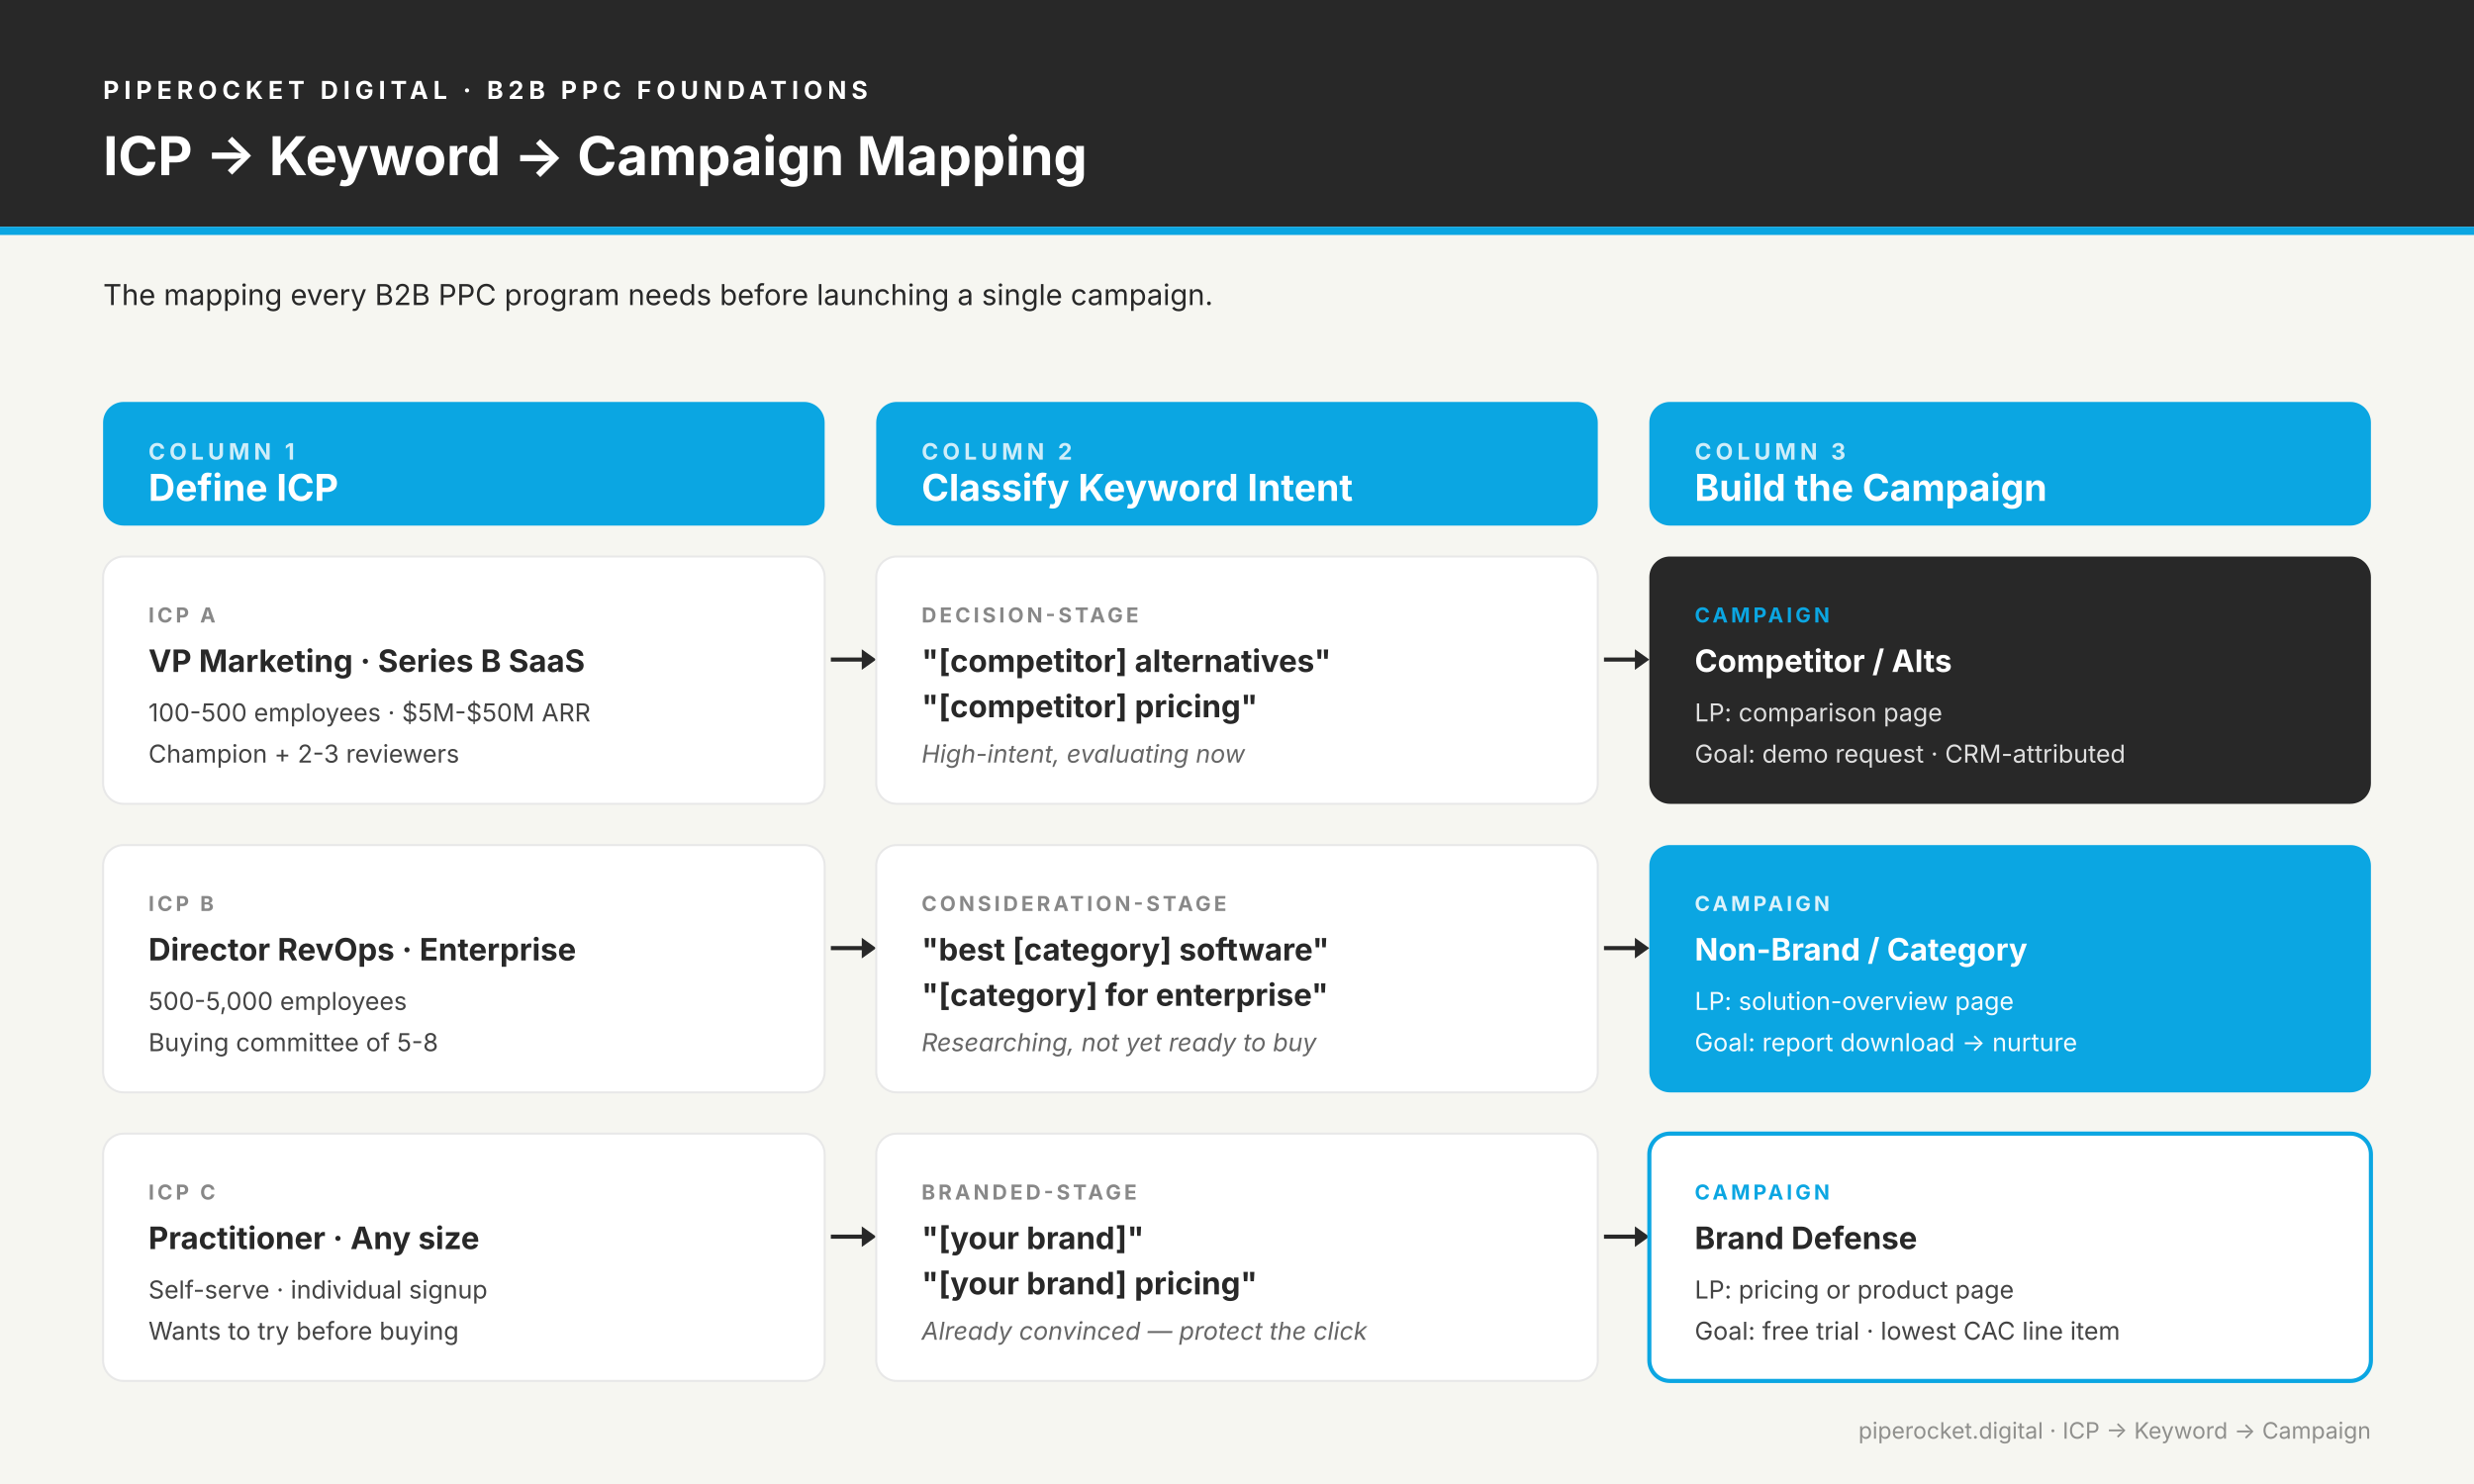
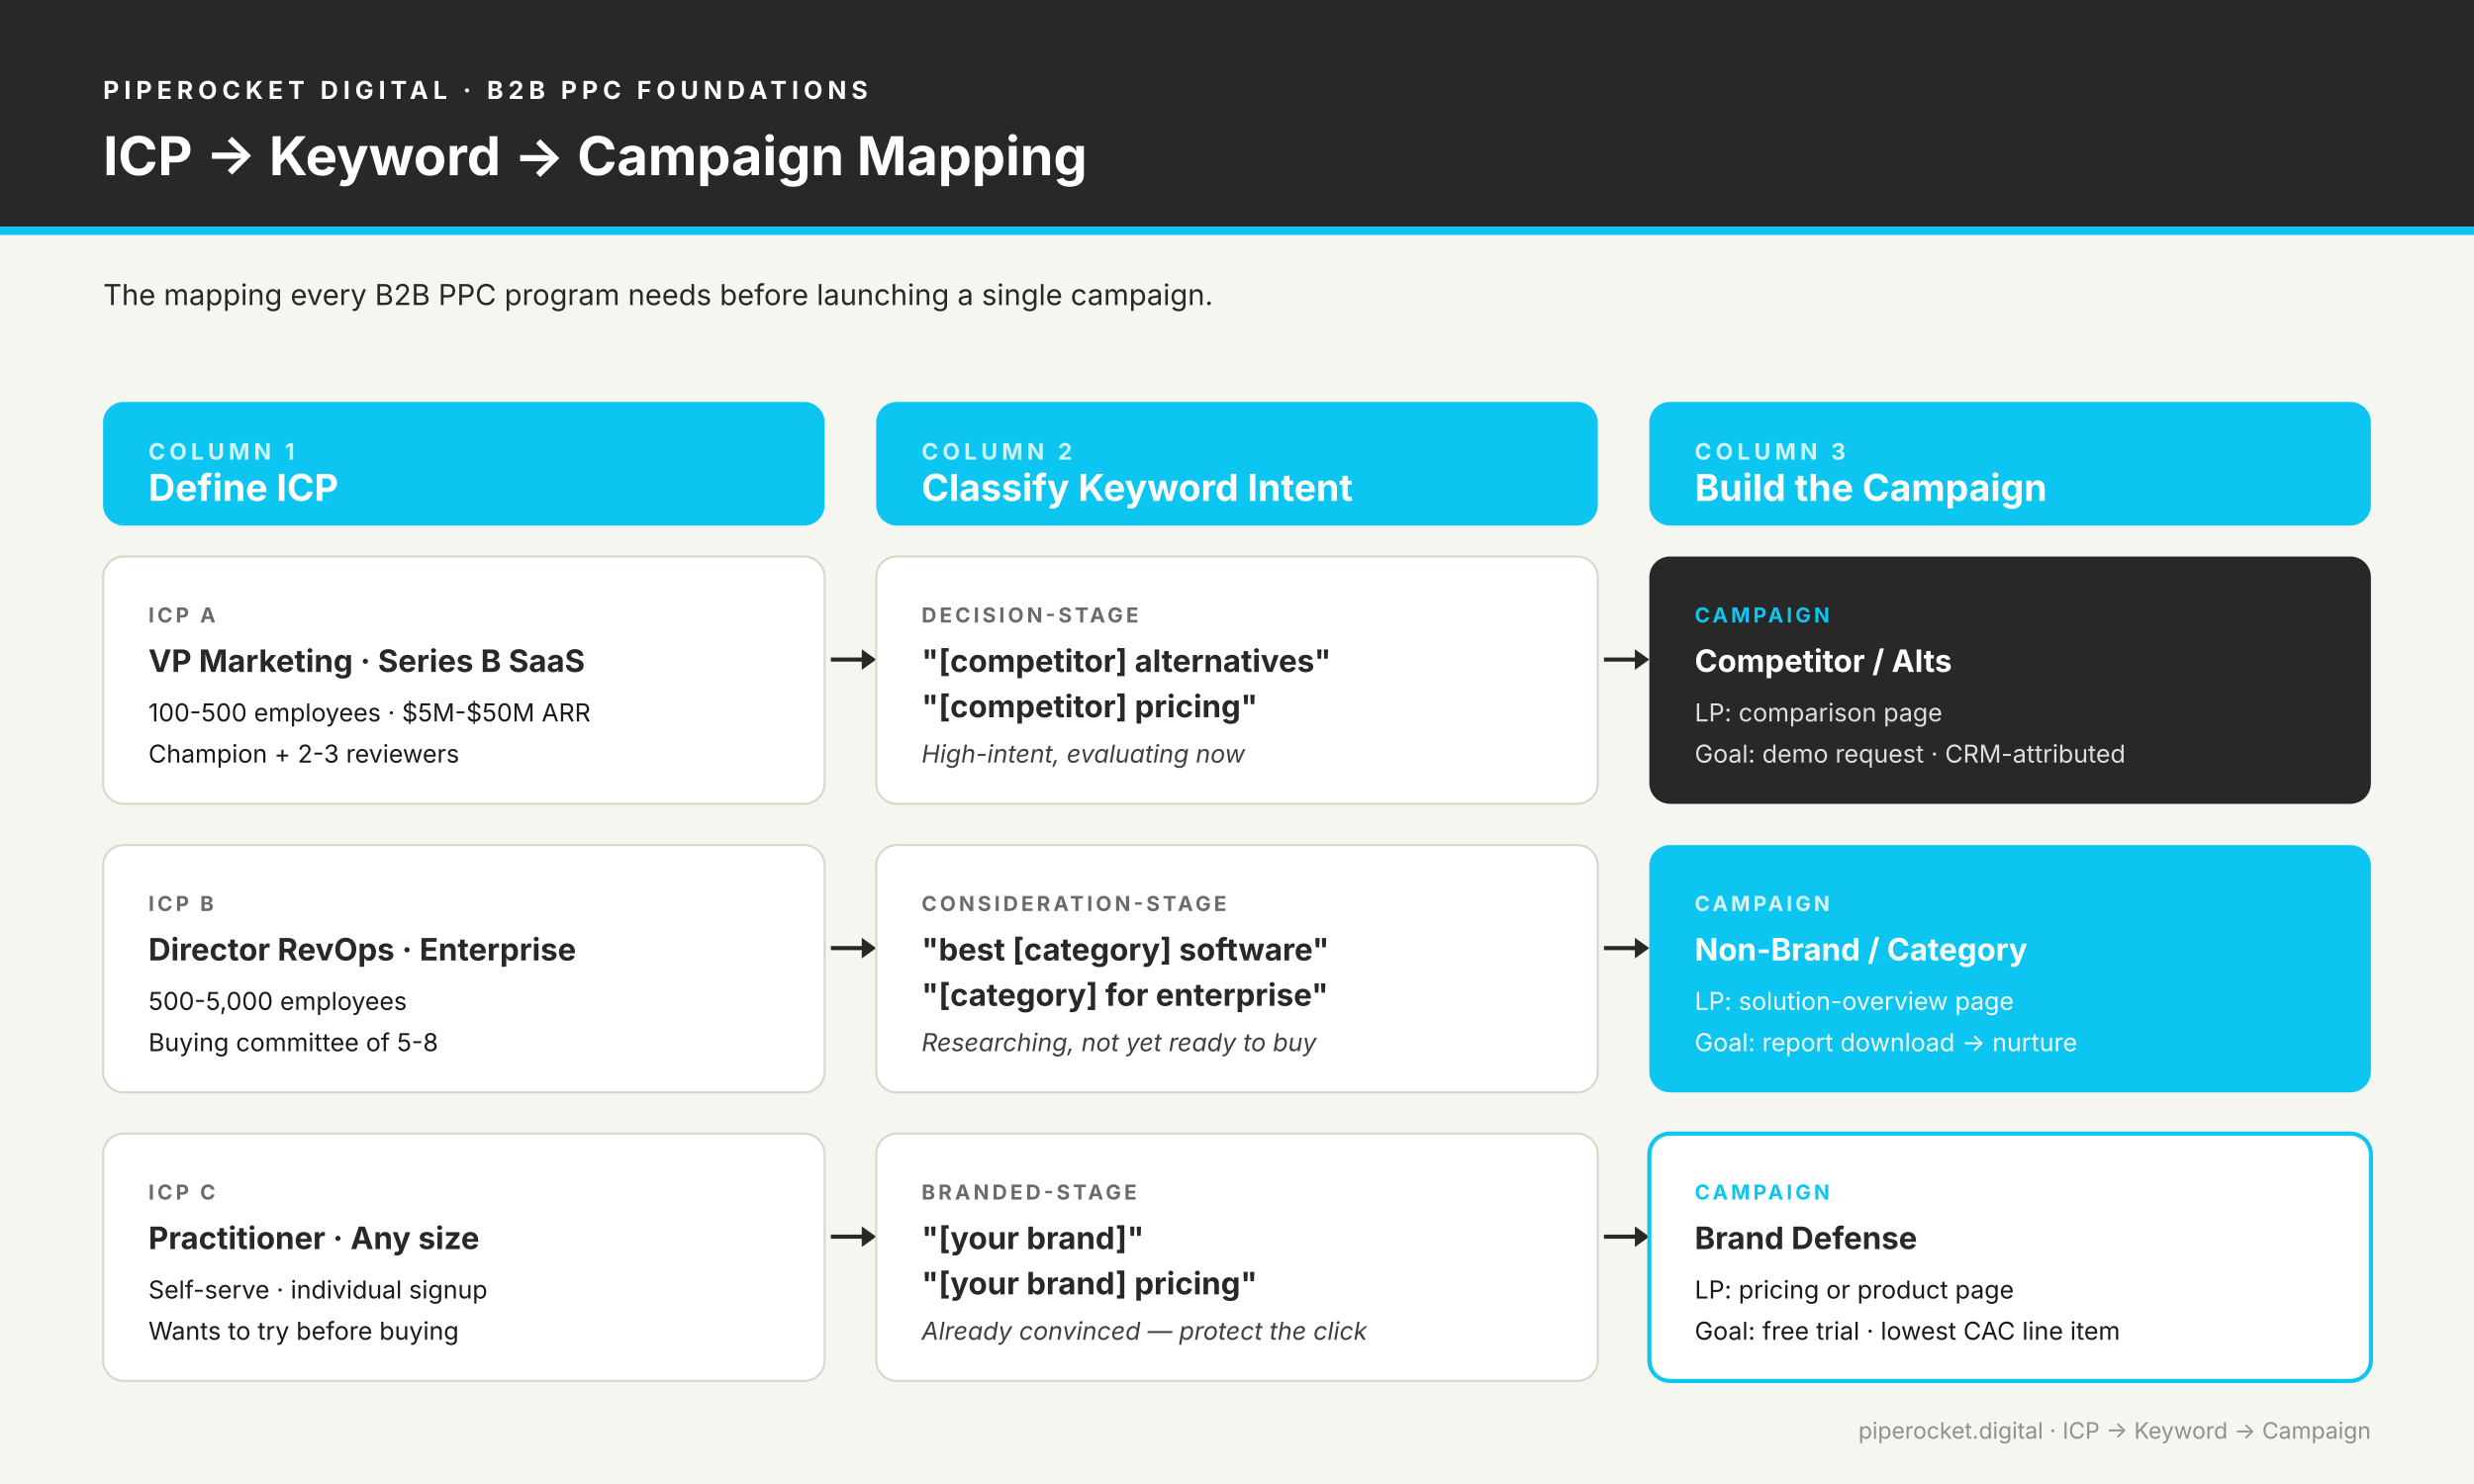
<svg xmlns="http://www.w3.org/2000/svg" viewBox="0 0 1200 720" role="img" aria-labelledby="title-ick desc-ick" font-family="Inter, -apple-system, BlinkMacSystemFont, 'Segoe UI', Arial, sans-serif">
  <rect width="1200" height="720" fill="#F6F6F1" />
  <rect x="0" y="0" width="1200" height="110" fill="#282828" />
  <text x="50" y="48" fill="#ffffff" font-size="12" font-weight="700" letter-spacing="2.4">PIPEROCKET DIGITAL · B2B PPC FOUNDATIONS</text>
  <text x="50" y="85" fill="#ffffff" font-size="26" font-weight="700">ICP → Keyword → Campaign Mapping</text>
-   <rect x="0" y="110" width="1200" height="4" fill="#0BA6E2" />
+   <rect x="0" y="110" width="1200" height="4" fill="#0CC6F1" />
  <text x="50" y="148" fill="#282828" font-size="14">The mapping every B2B PPC program needs before launching a single campaign.</text>
  <g transform="translate(50, 195)">
-     <rect width="350" height="60" rx="10" fill="#0BA6E2" />
+     <rect width="350" height="60" rx="10" fill="#0CC6F1" />
    <text x="22" y="28" fill="rgba(255,255,255,0.8)" font-size="11" font-weight="700" letter-spacing="2">COLUMN 1</text>
    <text x="22" y="48" fill="#ffffff" font-size="18" font-weight="700">Define ICP</text>
  </g>
  <g transform="translate(425, 195)">
-     <rect width="350" height="60" rx="10" fill="#0BA6E2" />
+     <rect width="350" height="60" rx="10" fill="#0CC6F1" />
    <text x="22" y="28" fill="rgba(255,255,255,0.8)" font-size="11" font-weight="700" letter-spacing="2">COLUMN 2</text>
    <text x="22" y="48" fill="#ffffff" font-size="18" font-weight="700">Classify Keyword Intent</text>
  </g>
  <g transform="translate(800, 195)">
-     <rect width="350" height="60" rx="10" fill="#0BA6E2" />
+     <rect width="350" height="60" rx="10" fill="#0CC6F1" />
    <text x="22" y="28" fill="rgba(255,255,255,0.8)" font-size="11" font-weight="700" letter-spacing="2">COLUMN 3</text>
    <text x="22" y="48" fill="#ffffff" font-size="18" font-weight="700">Build the Campaign</text>
  </g>
  <g transform="translate(50, 270)">
-     <rect width="350" height="120" rx="10" fill="#ffffff" stroke="#E8E8E8" />
-     <text x="22" y="32" fill="#888" font-size="10" font-weight="700" letter-spacing="1.5">ICP A</text>
+     <rect width="350" height="120" rx="10" fill="#ffffff" stroke="#D9D5C9" />
+     <text x="22" y="32" fill="#6B6B6B" font-size="10" font-weight="700" letter-spacing="1.5">ICP A</text>
    <text x="22" y="56" fill="#282828" font-size="15" font-weight="700">VP Marketing · Series B SaaS</text>
-     <text x="22" y="80" fill="#444" font-size="12">100-500 employees · $5M-$50M ARR</text>
-     <text x="22" y="100" fill="#444" font-size="12">Champion + 2-3 reviewers</text>
+     <text x="22" y="80" fill="#1A1A1A" font-size="12">100-500 employees · $5M-$50M ARR</text>
+     <text x="22" y="100" fill="#1A1A1A" font-size="12">Champion + 2-3 reviewers</text>
  </g>
  <g transform="translate(403, 320)">
    <line x1="0" y1="0" x2="20" y2="0" stroke="#282828" stroke-width="2" />
    <polygon points="15,-5 22,0 15,5" fill="#282828" />
  </g>
  <g transform="translate(425, 270)">
-     <rect width="350" height="120" rx="10" fill="#ffffff" stroke="#E8E8E8" />
-     <text x="22" y="32" fill="#888" font-size="10" font-weight="700" letter-spacing="1.5">DECISION-STAGE</text>
+     <rect width="350" height="120" rx="10" fill="#ffffff" stroke="#D9D5C9" />
+     <text x="22" y="32" fill="#6B6B6B" font-size="10" font-weight="700" letter-spacing="1.5">DECISION-STAGE</text>
    <text x="22" y="56" fill="#282828" font-size="15" font-weight="700">"[competitor] alternatives"</text>
    <text x="22" y="78" fill="#282828" font-size="15" font-weight="700">"[competitor] pricing"</text>
-     <text x="22" y="100" fill="#666" font-size="12" font-style="italic">High-intent, evaluating now</text>
+     <text x="22" y="100" fill="#3F3F3F" font-size="12" font-style="italic">High-intent, evaluating now</text>
  </g>
  <g transform="translate(778, 320)">
    <line x1="0" y1="0" x2="20" y2="0" stroke="#282828" stroke-width="2" />
    <polygon points="15,-5 22,0 15,5" fill="#282828" />
  </g>
  <g transform="translate(800, 270)">
    <rect width="350" height="120" rx="10" fill="#282828" />
-     <text x="22" y="32" fill="#0BA6E2" font-size="10" font-weight="700" letter-spacing="1.5">CAMPAIGN</text>
+     <text x="22" y="32" fill="#0CC6F1" font-size="10" font-weight="700" letter-spacing="1.5">CAMPAIGN</text>
    <text x="22" y="56" fill="#ffffff" font-size="15" font-weight="700">Competitor / Alts</text>
    <text x="22" y="80" fill="rgba(255,255,255,0.85)" font-size="12">LP: comparison page</text>
    <text x="22" y="100" fill="rgba(255,255,255,0.85)" font-size="12">Goal: demo request · CRM-attributed</text>
  </g>
  <g transform="translate(50, 410)">
-     <rect width="350" height="120" rx="10" fill="#ffffff" stroke="#E8E8E8" />
-     <text x="22" y="32" fill="#888" font-size="10" font-weight="700" letter-spacing="1.5">ICP B</text>
+     <rect width="350" height="120" rx="10" fill="#ffffff" stroke="#D9D5C9" />
+     <text x="22" y="32" fill="#6B6B6B" font-size="10" font-weight="700" letter-spacing="1.5">ICP B</text>
    <text x="22" y="56" fill="#282828" font-size="15" font-weight="700">Director RevOps · Enterprise</text>
-     <text x="22" y="80" fill="#444" font-size="12">500-5,000 employees</text>
-     <text x="22" y="100" fill="#444" font-size="12">Buying committee of 5-8</text>
+     <text x="22" y="80" fill="#1A1A1A" font-size="12">500-5,000 employees</text>
+     <text x="22" y="100" fill="#1A1A1A" font-size="12">Buying committee of 5-8</text>
  </g>
  <g transform="translate(403, 460)">
    <line x1="0" y1="0" x2="20" y2="0" stroke="#282828" stroke-width="2" />
    <polygon points="15,-5 22,0 15,5" fill="#282828" />
  </g>
  <g transform="translate(425, 410)">
-     <rect width="350" height="120" rx="10" fill="#ffffff" stroke="#E8E8E8" />
-     <text x="22" y="32" fill="#888" font-size="10" font-weight="700" letter-spacing="1.5">CONSIDERATION-STAGE</text>
+     <rect width="350" height="120" rx="10" fill="#ffffff" stroke="#D9D5C9" />
+     <text x="22" y="32" fill="#6B6B6B" font-size="10" font-weight="700" letter-spacing="1.5">CONSIDERATION-STAGE</text>
    <text x="22" y="56" fill="#282828" font-size="15" font-weight="700">"best [category] software"</text>
    <text x="22" y="78" fill="#282828" font-size="15" font-weight="700">"[category] for enterprise"</text>
-     <text x="22" y="100" fill="#666" font-size="12" font-style="italic">Researching, not yet ready to buy</text>
+     <text x="22" y="100" fill="#3F3F3F" font-size="12" font-style="italic">Researching, not yet ready to buy</text>
  </g>
  <g transform="translate(778, 460)">
    <line x1="0" y1="0" x2="20" y2="0" stroke="#282828" stroke-width="2" />
    <polygon points="15,-5 22,0 15,5" fill="#282828" />
  </g>
  <g transform="translate(800, 410)">
-     <rect width="350" height="120" rx="10" fill="#0BA6E2" />
+     <rect width="350" height="120" rx="10" fill="#0CC6F1" />
    <text x="22" y="32" fill="rgba(255,255,255,0.85)" font-size="10" font-weight="700" letter-spacing="1.5">CAMPAIGN</text>
    <text x="22" y="56" fill="#ffffff" font-size="15" font-weight="700">Non-Brand / Category</text>
    <text x="22" y="80" fill="rgba(255,255,255,0.95)" font-size="12">LP: solution-overview page</text>
    <text x="22" y="100" fill="rgba(255,255,255,0.95)" font-size="12">Goal: report download → nurture</text>
  </g>
  <g transform="translate(50, 550)">
-     <rect width="350" height="120" rx="10" fill="#ffffff" stroke="#E8E8E8" />
-     <text x="22" y="32" fill="#888" font-size="10" font-weight="700" letter-spacing="1.5">ICP C</text>
+     <rect width="350" height="120" rx="10" fill="#ffffff" stroke="#D9D5C9" />
+     <text x="22" y="32" fill="#6B6B6B" font-size="10" font-weight="700" letter-spacing="1.5">ICP C</text>
    <text x="22" y="56" fill="#282828" font-size="15" font-weight="700">Practitioner · Any size</text>
-     <text x="22" y="80" fill="#444" font-size="12">Self-serve · individual signup</text>
-     <text x="22" y="100" fill="#444" font-size="12">Wants to try before buying</text>
+     <text x="22" y="80" fill="#1A1A1A" font-size="12">Self-serve · individual signup</text>
+     <text x="22" y="100" fill="#1A1A1A" font-size="12">Wants to try before buying</text>
  </g>
  <g transform="translate(403, 600)">
    <line x1="0" y1="0" x2="20" y2="0" stroke="#282828" stroke-width="2" />
    <polygon points="15,-5 22,0 15,5" fill="#282828" />
  </g>
  <g transform="translate(425, 550)">
-     <rect width="350" height="120" rx="10" fill="#ffffff" stroke="#E8E8E8" />
-     <text x="22" y="32" fill="#888" font-size="10" font-weight="700" letter-spacing="1.5">BRANDED-STAGE</text>
+     <rect width="350" height="120" rx="10" fill="#ffffff" stroke="#D9D5C9" />
+     <text x="22" y="32" fill="#6B6B6B" font-size="10" font-weight="700" letter-spacing="1.5">BRANDED-STAGE</text>
    <text x="22" y="56" fill="#282828" font-size="15" font-weight="700">"[your brand]"</text>
    <text x="22" y="78" fill="#282828" font-size="15" font-weight="700">"[your brand] pricing"</text>
-     <text x="22" y="100" fill="#666" font-size="12" font-style="italic">Already convinced — protect the click</text>
+     <text x="22" y="100" fill="#3F3F3F" font-size="12" font-style="italic">Already convinced — protect the click</text>
  </g>
  <g transform="translate(778, 600)">
    <line x1="0" y1="0" x2="20" y2="0" stroke="#282828" stroke-width="2" />
    <polygon points="15,-5 22,0 15,5" fill="#282828" />
  </g>
  <g transform="translate(800, 550)">
-     <rect width="350" height="120" rx="10" fill="#ffffff" stroke="#0BA6E2" stroke-width="2" />
-     <text x="22" y="32" fill="#0BA6E2" font-size="10" font-weight="700" letter-spacing="1.5">CAMPAIGN</text>
+     <rect width="350" height="120" rx="10" fill="#ffffff" stroke="#0CC6F1" stroke-width="2" />
+     <text x="22" y="32" fill="#0CC6F1" font-size="10" font-weight="700" letter-spacing="1.5">CAMPAIGN</text>
    <text x="22" y="56" fill="#282828" font-size="15" font-weight="700">Brand Defense</text>
-     <text x="22" y="80" fill="#444" font-size="12">LP: pricing or product page</text>
-     <text x="22" y="100" fill="#444" font-size="12">Goal: free trial · lowest CAC line item</text>
+     <text x="22" y="80" fill="#1A1A1A" font-size="12">LP: pricing or product page</text>
+     <text x="22" y="100" fill="#1A1A1A" font-size="12">Goal: free trial · lowest CAC line item</text>
  </g>
  <text x="1150" y="698" fill="rgba(40,40,40,0.5)" font-size="11" text-anchor="end">piperocket.digital · ICP → Keyword → Campaign</text>
</svg>
